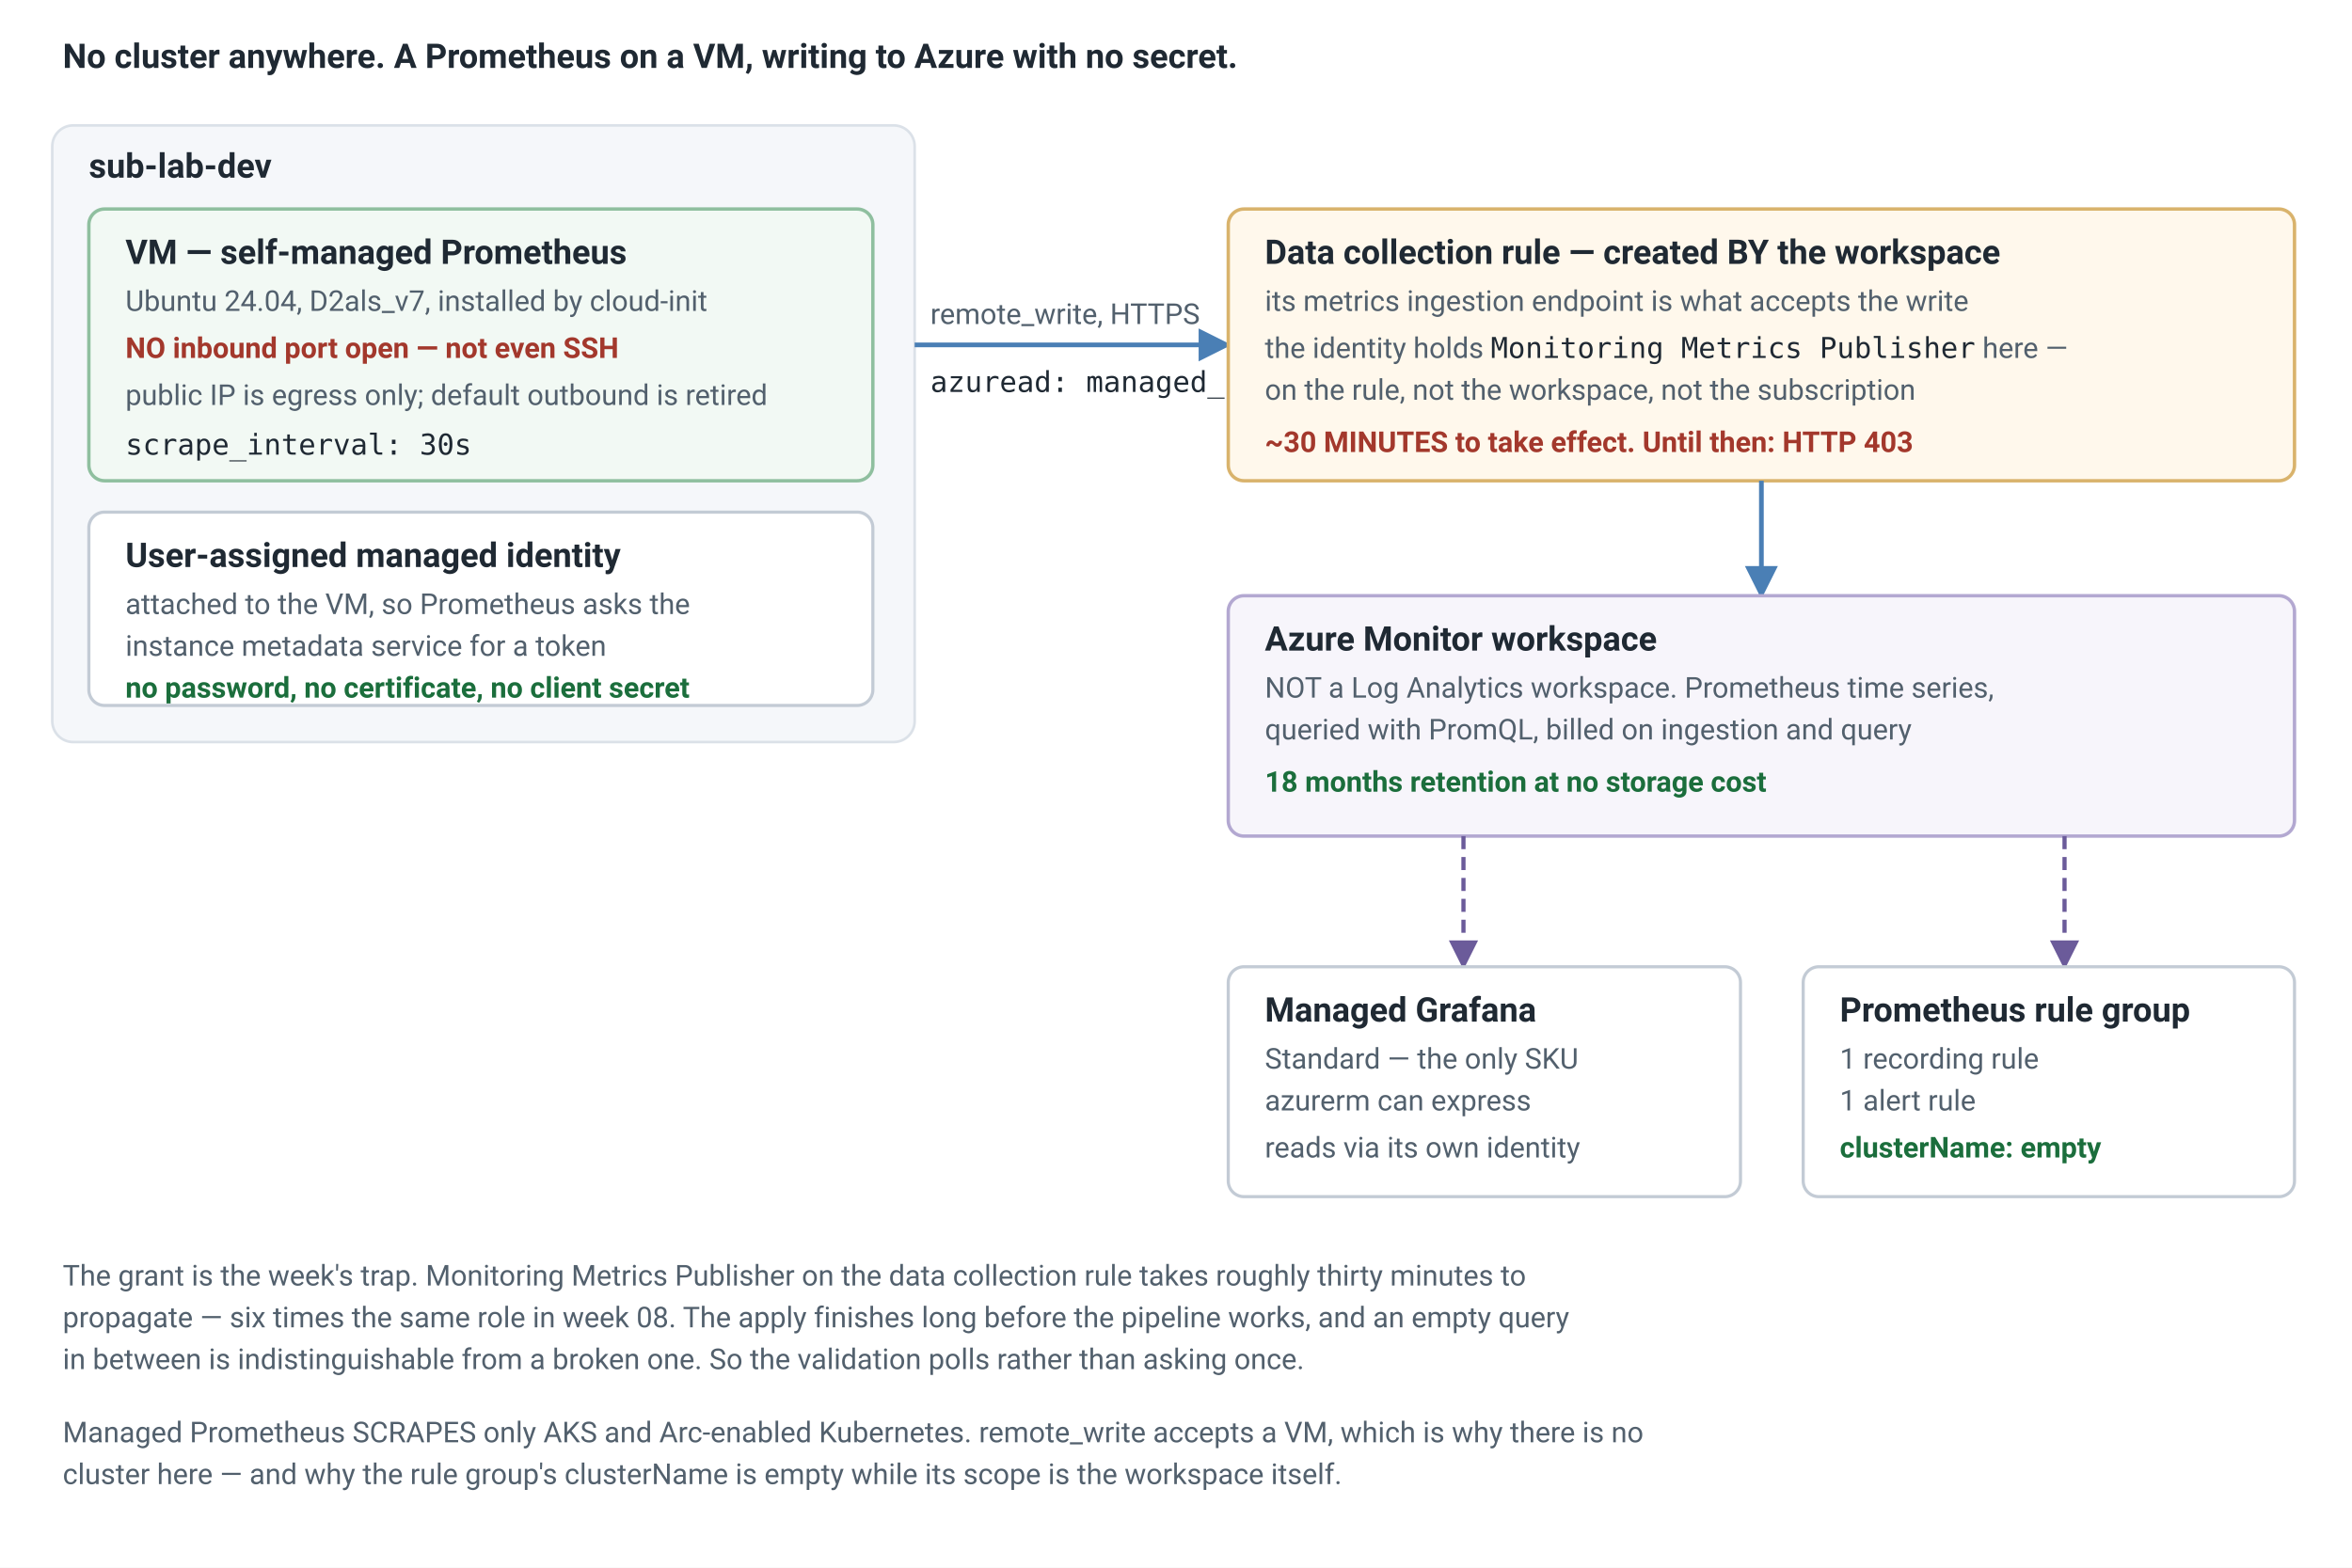
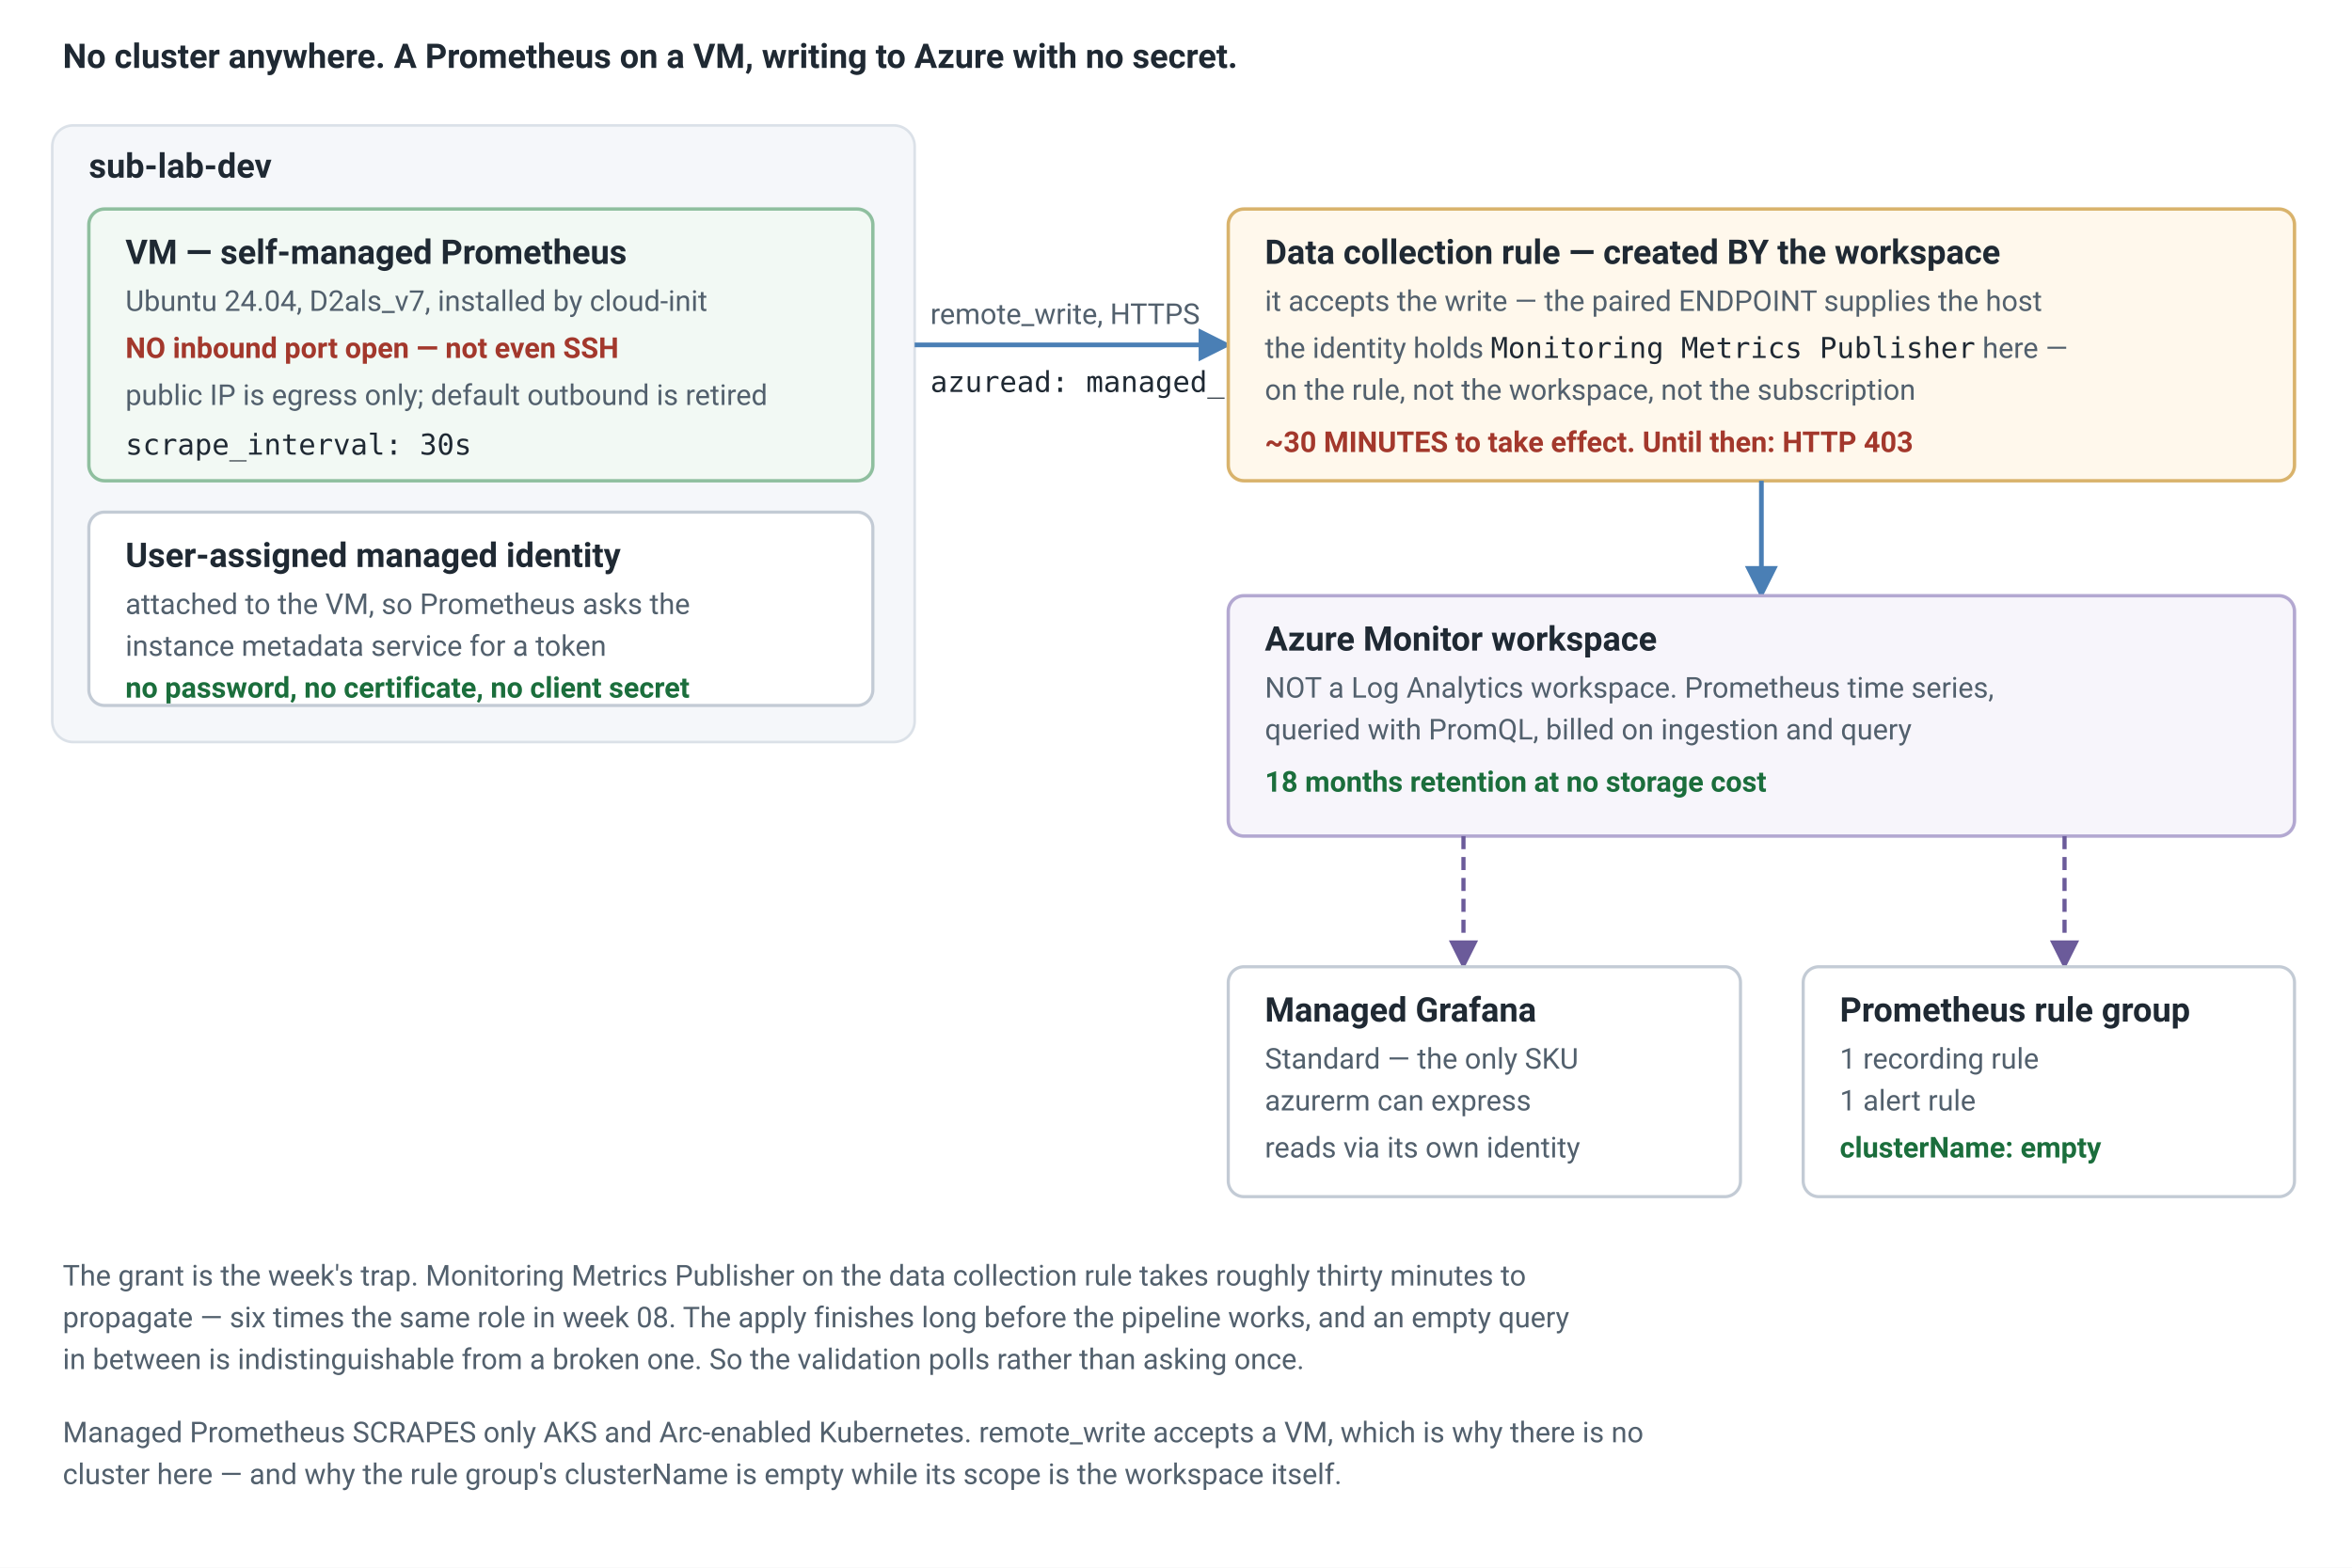
- <svg xmlns="http://www.w3.org/2000/svg" viewBox="0 0 900 600" width="900" height="600" role="img" aria-label="Week 11 managed Prometheus. A self-managed Prometheus runs on an Ubuntu virtual machine in sub-lab-dev, with no inbound port open and a public IP used only for egress. A user-assigned managed identity is attached to the virtual machine, so Prometheus obtains a token from the instance metadata service and holds no credential of its own. Prometheus remote-writes over HTTPS to the metrics ingestion endpoint of the data collection rule that the Azure Monitor workspace creates for itself. The identity holds Monitoring Metrics Publisher on that data collection rule and nothing wider, a grant that takes about thirty minutes to take effect, during which writes are refused with HTTP 403. The Azure Monitor workspace stores Prometheus time series, is queried with PromQL, and retains data for eighteen months at no storage cost. An Azure Managed Grafana instance reads the workspace through its own system-assigned identity holding Monitoring Data Reader. A Prometheus rule group deployed by Terraform evaluates one recording rule and one alert rule against the workspace, with no Kubernetes cluster named anywhere.">
+ <svg xmlns="http://www.w3.org/2000/svg" viewBox="0 0 900 600" width="900" height="600" role="img" aria-label="Week 11 managed Prometheus. A self-managed Prometheus runs on an Ubuntu virtual machine in sub-lab-dev, with no inbound port open and a public IP used only for egress. A user-assigned managed identity is attached to the virtual machine, so Prometheus obtains a token from the instance metadata service and holds no credential of its own. Prometheus remote-writes over HTTPS to the metrics ingestion endpoint, whose host comes from the data collection endpoint and whose path names the data collection rule by its immutable id, both created by the Azure Monitor workspace for itself. The identity holds Monitoring Metrics Publisher on that data collection rule and nothing wider, a grant that takes about thirty minutes to take effect, during which writes are refused with HTTP 403. The Azure Monitor workspace stores Prometheus time series, is queried with PromQL, and retains data for eighteen months at no storage cost. An Azure Managed Grafana instance reads the workspace through its own system-assigned identity holding Monitoring Data Reader. A Prometheus rule group deployed by Terraform evaluates one recording rule and one alert rule against the workspace, with no Kubernetes cluster named anywhere.">
  <defs>
    <style>
      .t    { font-family: -apple-system, BlinkMacSystemFont, "Segoe UI", Roboto, sans-serif; }
      .hdr  { font-size: 13px; font-weight: 700; fill: #1f2933; }
      .lbl  { font-size: 12px; fill: #1f2933; }
      .sm   { font-size: 11px; fill: #52606d; }
      .mono { font-family: ui-monospace, SFMono-Regular, Menlo, Consolas, monospace; font-size: 11px; fill: #1f2933; }
      .box  { fill: #ffffff; stroke: #c3cbd5; stroke-width: 1.2; }
      .svc  { fill: #f2f9f4; stroke: #8fbf9f; stroke-width: 1.3; }
      .store{ fill: #f7f5fb; stroke: #b3a8d1; stroke-width: 1.3; }
      .band { fill: #f5f7fa; stroke: #dbe1e8; stroke-width: 1; }
      .warn { fill: #fff8ec; stroke: #d9b36c; stroke-width: 1.3; }
      .flow { stroke: #4a7fb5; stroke-width: 1.8; fill: none; }
      .read { stroke: #6b5b9a; stroke-width: 1.6; fill: none; stroke-dasharray: 5 3; }
      .ok   { fill: #1b6e3c; font-weight: 700; }
      .no   { fill: #a3382c; font-weight: 700; }
    </style>
    <marker id="b" viewBox="0 0 10 10" refX="9" refY="5" markerWidth="7" markerHeight="7" orient="auto-start-reverse">
      <path d="M0,0 L10,5 L0,10 z" fill="#4a7fb5" />
    </marker>
    <marker id="p" viewBox="0 0 10 10" refX="9" refY="5" markerWidth="7" markerHeight="7" orient="auto-start-reverse">
      <path d="M0,0 L10,5 L0,10 z" fill="#6b5b9a" />
    </marker>
  </defs>
  <rect x="0" y="0" width="900" height="600" fill="#ffffff" />
  <text class="t hdr" x="24" y="26">No cluster anywhere. A Prometheus on a VM, writing to Azure with no secret.</text>
  <rect class="band" x="20" y="48" width="330" height="236" rx="8" />
  <text class="t hdr" x="34" y="68">sub-lab-dev</text>
  <rect class="svc" x="34" y="80" width="300" height="104" rx="6" />
  <text class="t hdr" x="48" y="101">VM — self-managed Prometheus</text>
  <text class="t sm" x="48" y="119">Ubuntu 24.04, D2als_v7, installed by cloud-init</text>
  <text class="t sm no" x="48" y="137">NO inbound port open — not even SSH</text>
  <text class="t sm" x="48" y="155">public IP is egress only; default outbound is retired</text>
  <text class="t mono" x="48" y="174">scrape_interval: 30s</text>
  <rect class="box" x="34" y="196" width="300" height="74" rx="6" />
  <text class="t hdr" x="48" y="217">User-assigned managed identity</text>
  <text class="t sm" x="48" y="235">attached to the VM, so Prometheus asks the</text>
  <text class="t sm" x="48" y="251">instance metadata service for a token</text>
  <text class="t sm ok" x="48" y="267">no password, no certificate, no client secret</text>
  <path class="flow" d="M350,132 L470,132" marker-end="url(#b)" />
  <text class="t sm" x="356" y="124">remote_write, HTTPS</text>
  <text class="t mono" x="356" y="150">azuread: managed_identity</text>
  <rect class="warn" x="470" y="80" width="408" height="104" rx="6" />
  <text class="t hdr" x="484" y="101">Data collection rule — created BY the workspace</text>
-   <text class="t sm" x="484" y="119">its metrics ingestion endpoint is what accepts the write</text>
+   <text class="t sm" x="484" y="119">it accepts the write — the paired ENDPOINT supplies the host</text>
  <text class="t sm" x="484" y="137">the identity holds <tspan class="mono">Monitoring Metrics Publisher</tspan> here —</text>
  <text class="t sm" x="484" y="153">on the rule, not the workspace, not the subscription</text>
  <text class="t sm no" x="484" y="173">~30 MINUTES to take effect. Until then: HTTP 403</text>
  <path class="flow" d="M674,184 L674,228" marker-end="url(#b)" />
  <rect class="store" x="470" y="228" width="408" height="92" rx="6" />
  <text class="t hdr" x="484" y="249">Azure Monitor workspace</text>
  <text class="t sm" x="484" y="267">NOT a Log Analytics workspace. Prometheus time series,</text>
  <text class="t sm" x="484" y="283">queried with PromQL, billed on ingestion and query</text>
  <text class="t sm ok" x="484" y="303">18 months retention at no storage cost</text>
  <path class="read" d="M560,320 L560,370" marker-end="url(#p)" />
  <rect class="box" x="470" y="370" width="196" height="88" rx="6" />
  <text class="t hdr" x="484" y="391">Managed Grafana</text>
  <text class="t sm" x="484" y="409">Standard — the only SKU</text>
  <text class="t sm" x="484" y="425">azurerm can express</text>
  <text class="t sm" x="484" y="443">reads via its own identity</text>
  <path class="read" d="M790,320 L790,370" marker-end="url(#p)" />
  <rect class="box" x="690" y="370" width="188" height="88" rx="6" />
  <text class="t hdr" x="704" y="391">Prometheus rule group</text>
  <text class="t sm" x="704" y="409">1 recording rule</text>
  <text class="t sm" x="704" y="425">1 alert rule</text>
  <text class="t sm ok" x="704" y="443">clusterName: empty</text>
  <text class="t sm" x="24" y="492">The grant is the week's trap. Monitoring Metrics Publisher on the data collection rule takes roughly thirty minutes to</text>
  <text class="t sm" x="24" y="508">propagate — six times the same role in week 08. The apply finishes long before the pipeline works, and an empty query</text>
  <text class="t sm" x="24" y="524">in between is indistinguishable from a broken one. So the validation polls rather than asking once.</text>
  <text class="t sm" x="24" y="552">Managed Prometheus SCRAPES only AKS and Arc-enabled Kubernetes. remote_write accepts a VM, which is why there is no</text>
  <text class="t sm" x="24" y="568">cluster here — and why the rule group's clusterName is empty while its scope is the workspace itself.</text>
</svg>
